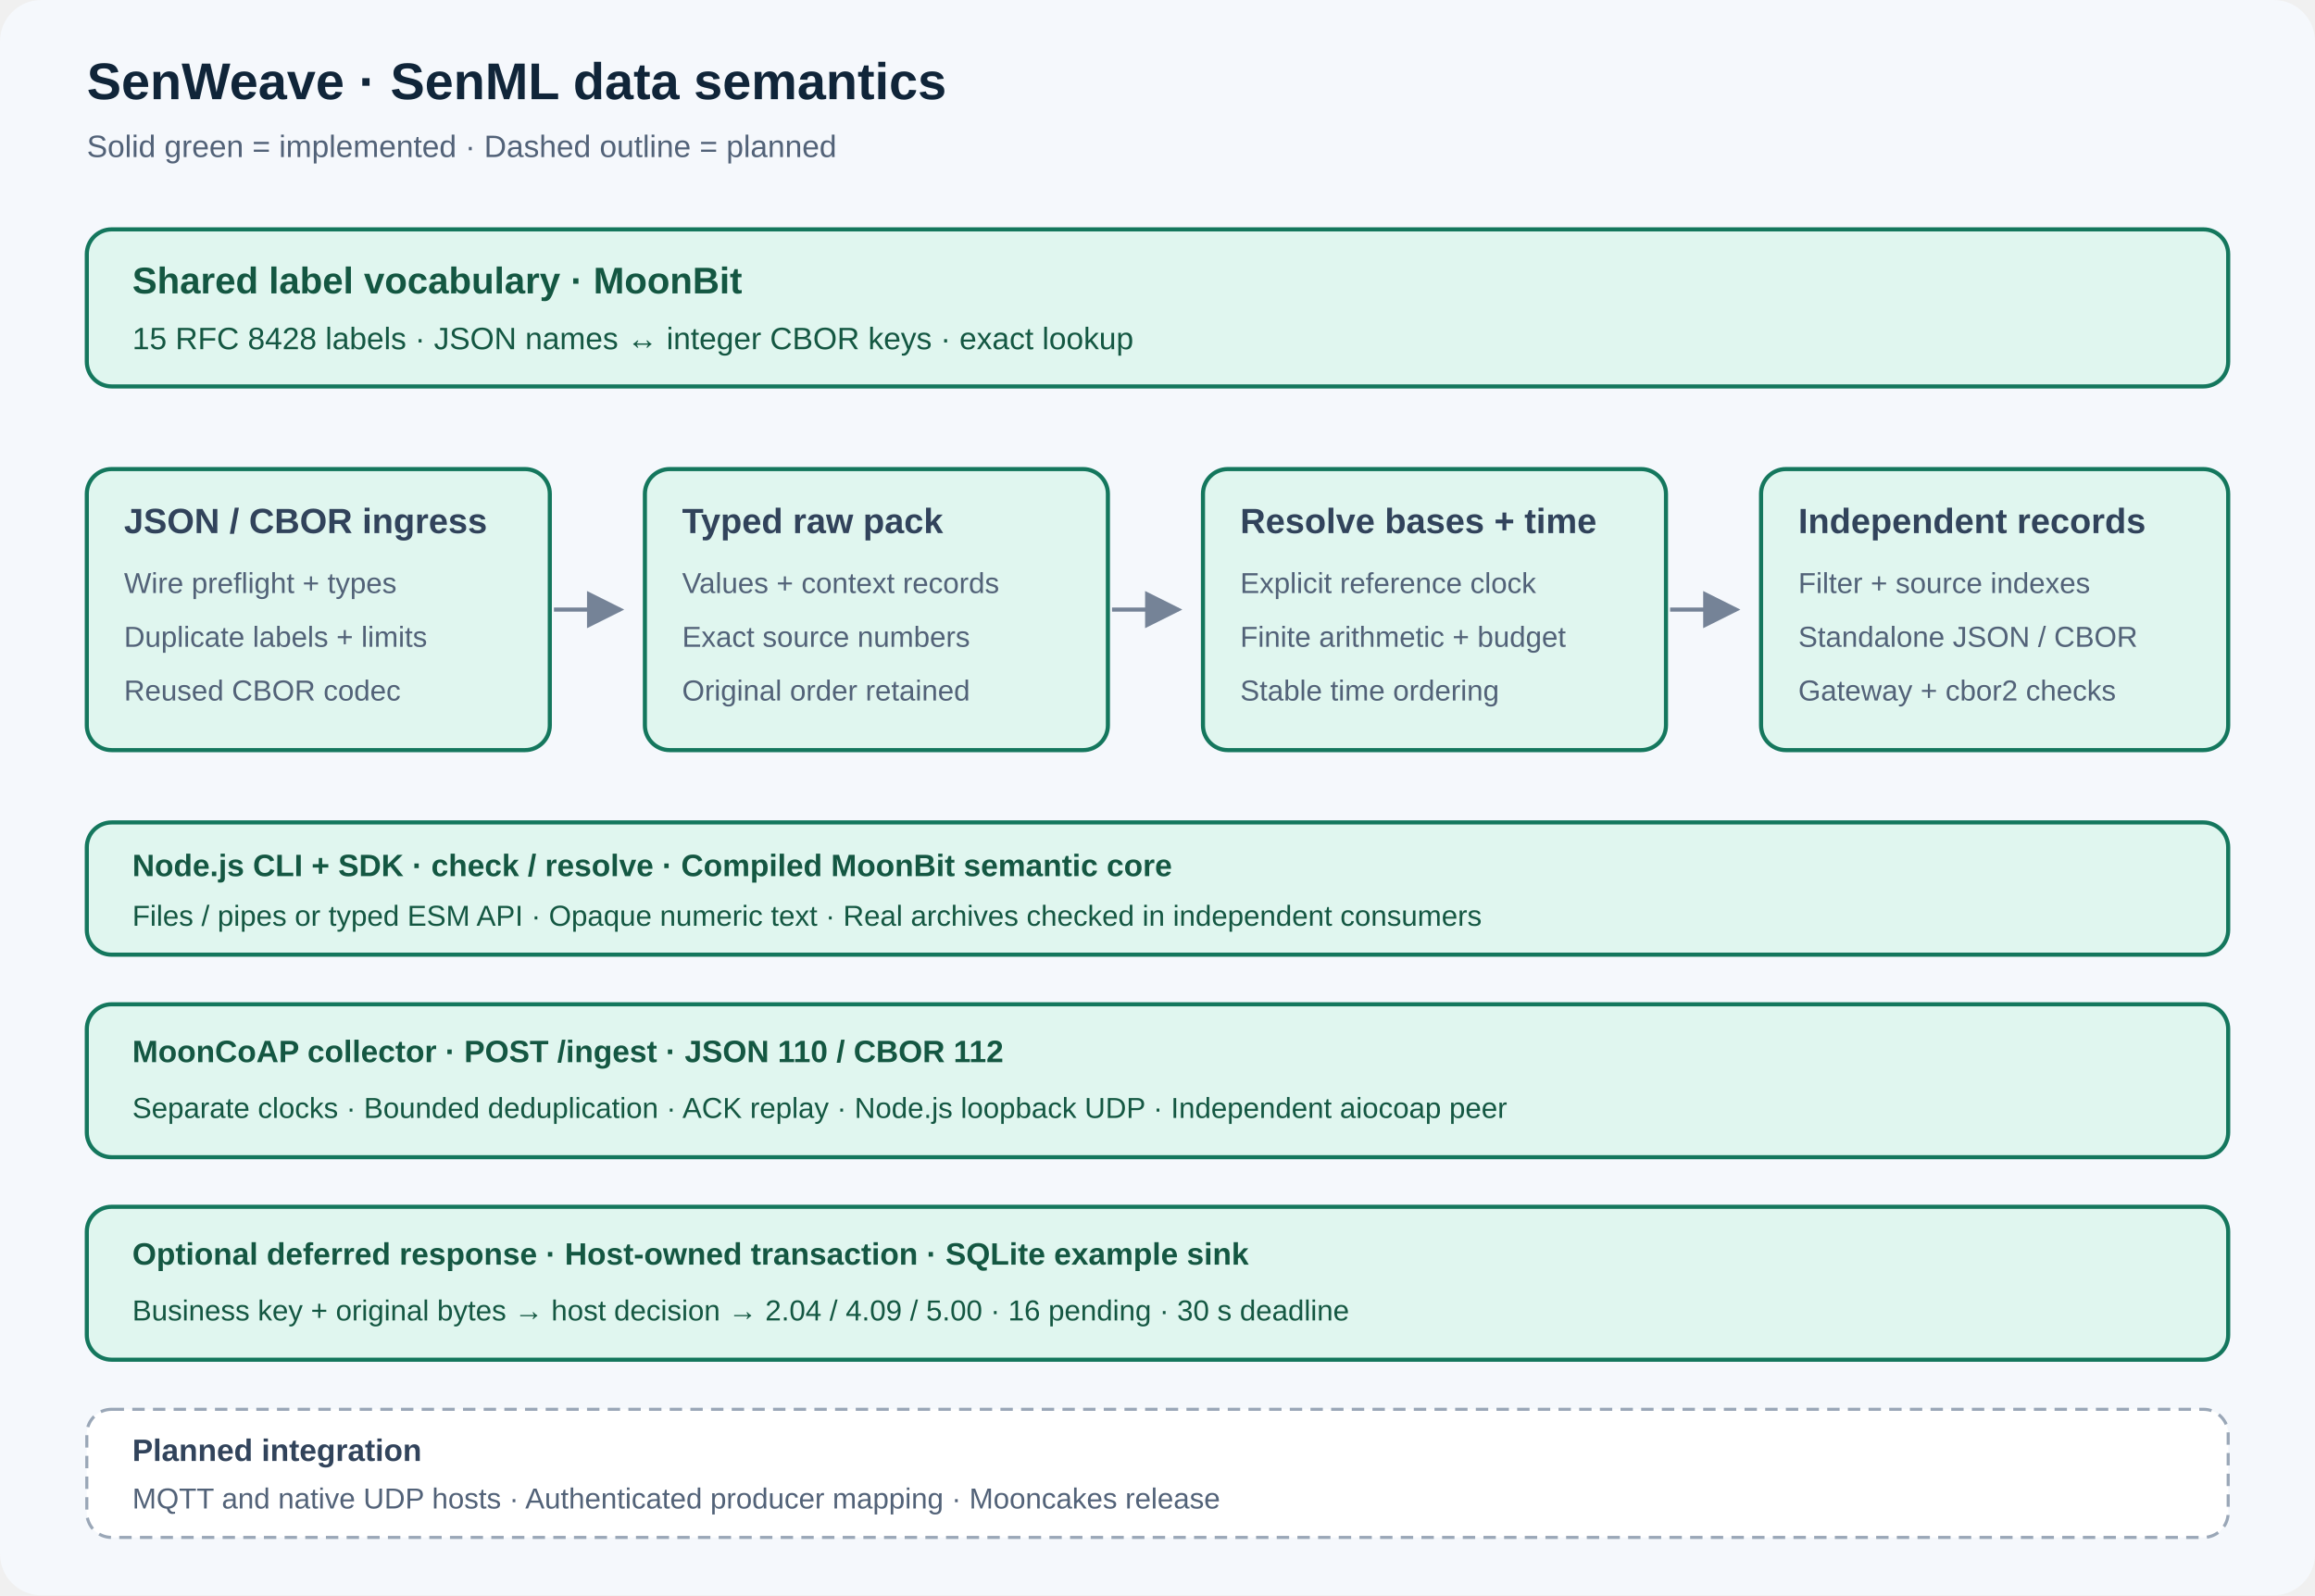
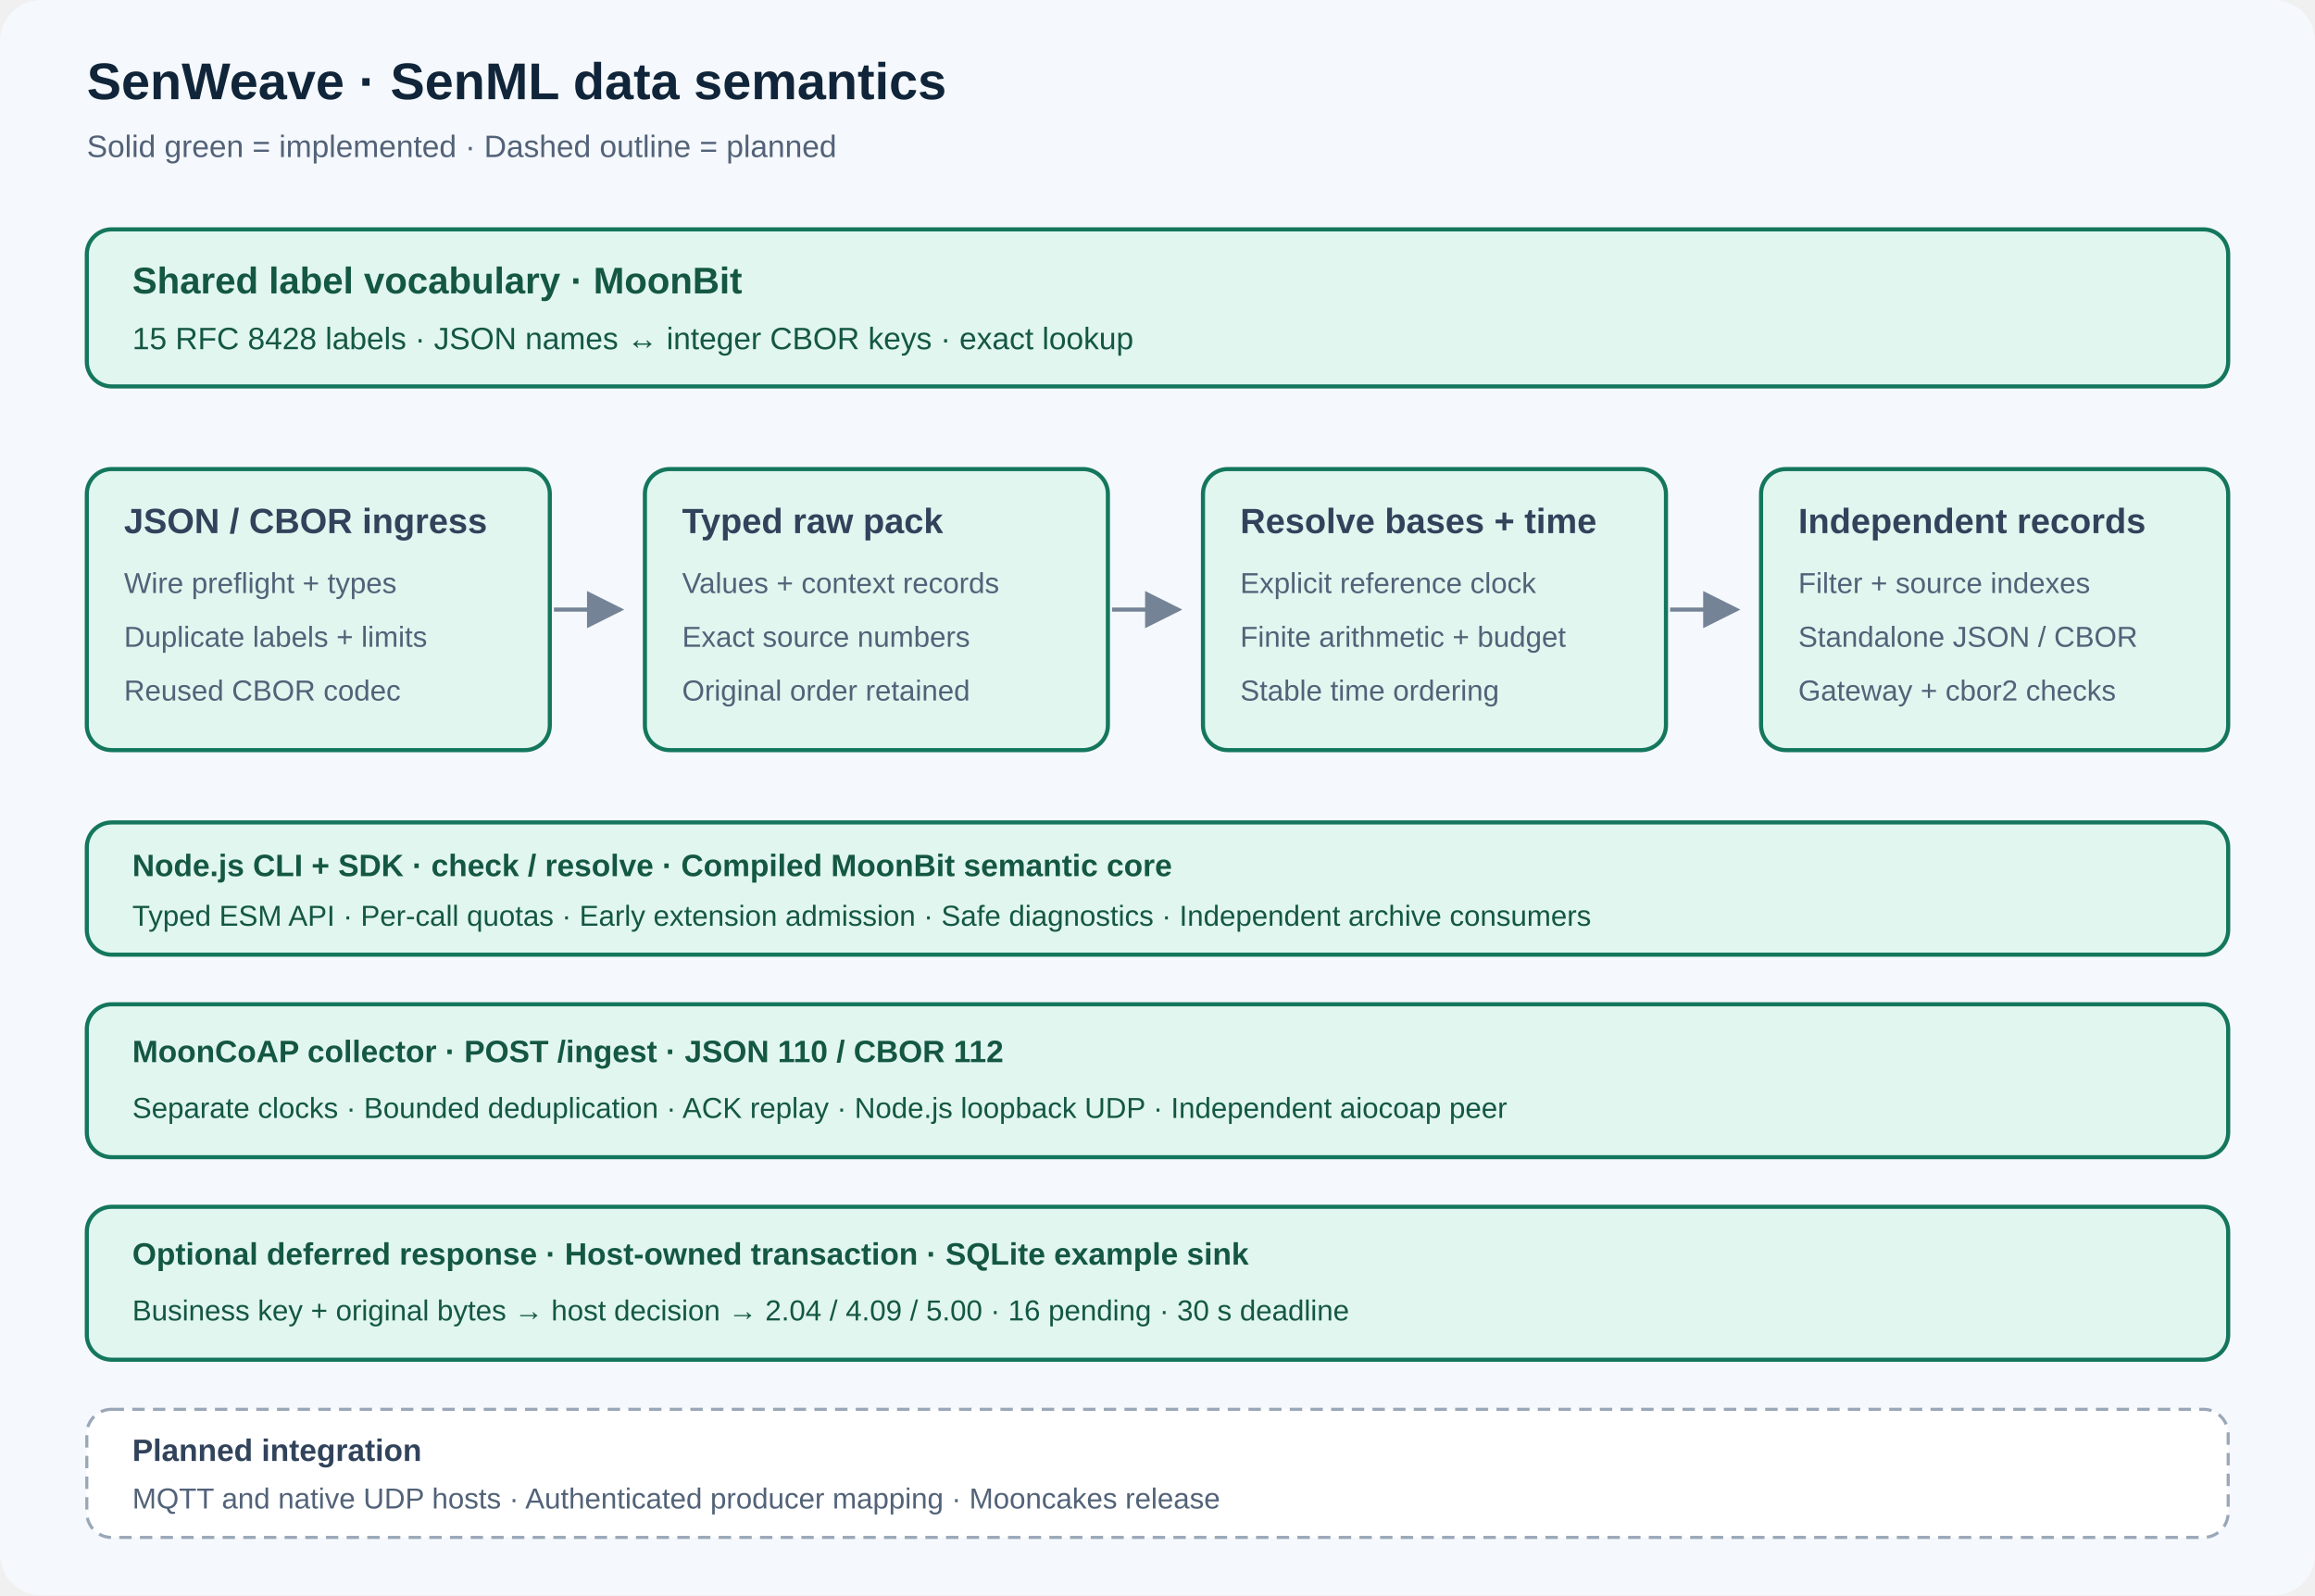
<svg xmlns="http://www.w3.org/2000/svg" width="1120" height="772" viewBox="0 0 1120 772" role="img" aria-labelledby="title desc">
  <defs>
    <marker id="arrow" markerWidth="9" markerHeight="9" refX="8" refY="4.5" orient="auto">
      <path d="M0 0L9 4.5L0 9" fill="#758397" />
    </marker>
  </defs>
  <rect width="1120" height="772" rx="20" fill="#f5f8fc" />
  <g font-family="Segoe UI,Arial,sans-serif">
    <text x="42" y="48" font-size="25" font-weight="700" fill="#102539">SenWeave · SenML data semantics</text>
    <text x="42" y="76" font-size="15" fill="#526278">Solid green = implemented · Dashed outline = planned</text>
    <rect x="42" y="111" width="1036" height="76" rx="12" fill="#e0f6ef" stroke="#14775d" stroke-width="2" />
    <text x="64" y="142" font-size="18" font-weight="600" fill="#145742">Shared label vocabulary · MoonBit</text>
    <text x="64" y="169" font-size="15" fill="#145742">15 RFC 8428 labels · JSON names ↔ integer CBOR keys · exact lookup</text>
    <g fill="#e0f6ef" stroke="#14775d" stroke-width="2">
      <rect x="42" y="227" width="224" height="136" rx="12" />
      <rect x="312" y="227" width="224" height="136" rx="12" />
      <rect x="582" y="227" width="224" height="136" rx="12" />
      <rect x="852" y="227" width="226" height="136" rx="12" />
    </g>
    <g fill="#31435b" font-size="17" font-weight="600">
      <text x="60" y="258">JSON / CBOR ingress</text>
      <text x="330" y="258">Typed raw pack</text>
      <text x="600" y="258">Resolve bases + time</text>
      <text x="870" y="258">Independent records</text>
    </g>
    <g fill="#526278" font-size="14">
      <text x="60" y="287">Wire preflight + types</text>
      <text x="60" y="313">Duplicate labels + limits</text>
      <text x="60" y="339">Reused CBOR codec</text>
      <text x="330" y="287">Values + context records</text>
      <text x="330" y="313">Exact source numbers</text>
      <text x="330" y="339">Original order retained</text>
      <text x="600" y="287">Explicit reference clock</text>
      <text x="600" y="313">Finite arithmetic + budget</text>
      <text x="600" y="339">Stable time ordering</text>
      <text x="870" y="287">Filter + source indexes</text>
      <text x="870" y="313">Standalone JSON / CBOR</text>
      <text x="870" y="339">Gateway + cbor2 checks</text>
    </g>
    <g stroke="#758397" stroke-width="2" marker-end="url(#arrow)">
      <path d="M268 295h32" />
      <path d="M538 295h32" />
      <path d="M808 295h32" />
    </g>
    <rect x="42" y="398" width="1036" height="64" rx="12" fill="#e0f6ef" stroke="#14775d" stroke-width="2" />
    <text x="64" y="424" font-size="15" font-weight="600" fill="#145742">Node.js CLI + SDK · check / resolve · Compiled MoonBit semantic core</text>
-     <text x="64" y="448" font-size="14" fill="#145742">Files / pipes or typed ESM API · Opaque numeric text · Real archives checked in independent consumers</text>
+     <text x="64" y="448" font-size="14" fill="#145742">Typed ESM API · Per-call quotas · Early extension admission · Safe diagnostics · Independent archive consumers</text>
    <rect x="42" y="486" width="1036" height="74" rx="12" fill="#e0f6ef" stroke="#14775d" stroke-width="2" />
    <text x="64" y="514" font-size="15" font-weight="600" fill="#145742">MoonCoAP collector · POST /ingest · JSON 110 / CBOR 112</text>
    <text x="64" y="541" font-size="14" fill="#145742">Separate clocks · Bounded deduplication · ACK replay · Node.js loopback UDP · Independent aiocoap peer</text>
    <rect x="42" y="584" width="1036" height="74" rx="12" fill="#e0f6ef" stroke="#14775d" stroke-width="2" />
    <text x="64" y="612" font-size="15" font-weight="600" fill="#145742">Optional deferred response · Host-owned transaction · SQLite example sink</text>
    <text x="64" y="639" font-size="14" fill="#145742">Business key + original bytes → host decision → 2.04 / 4.09 / 5.00 · 16 pending · 30 s deadline</text>
    <rect x="42" y="682" width="1036" height="62" rx="12" fill="#fff" stroke="#9aa7b7" stroke-width="1.5" stroke-dasharray="6 4" />
    <text x="64" y="707" font-size="15" font-weight="600" fill="#31435b">Planned integration</text>
    <text x="64" y="730" font-size="14" fill="#526278">MQTT and native UDP hosts · Authenticated producer mapping · Mooncakes release</text>
  </g>
</svg>
